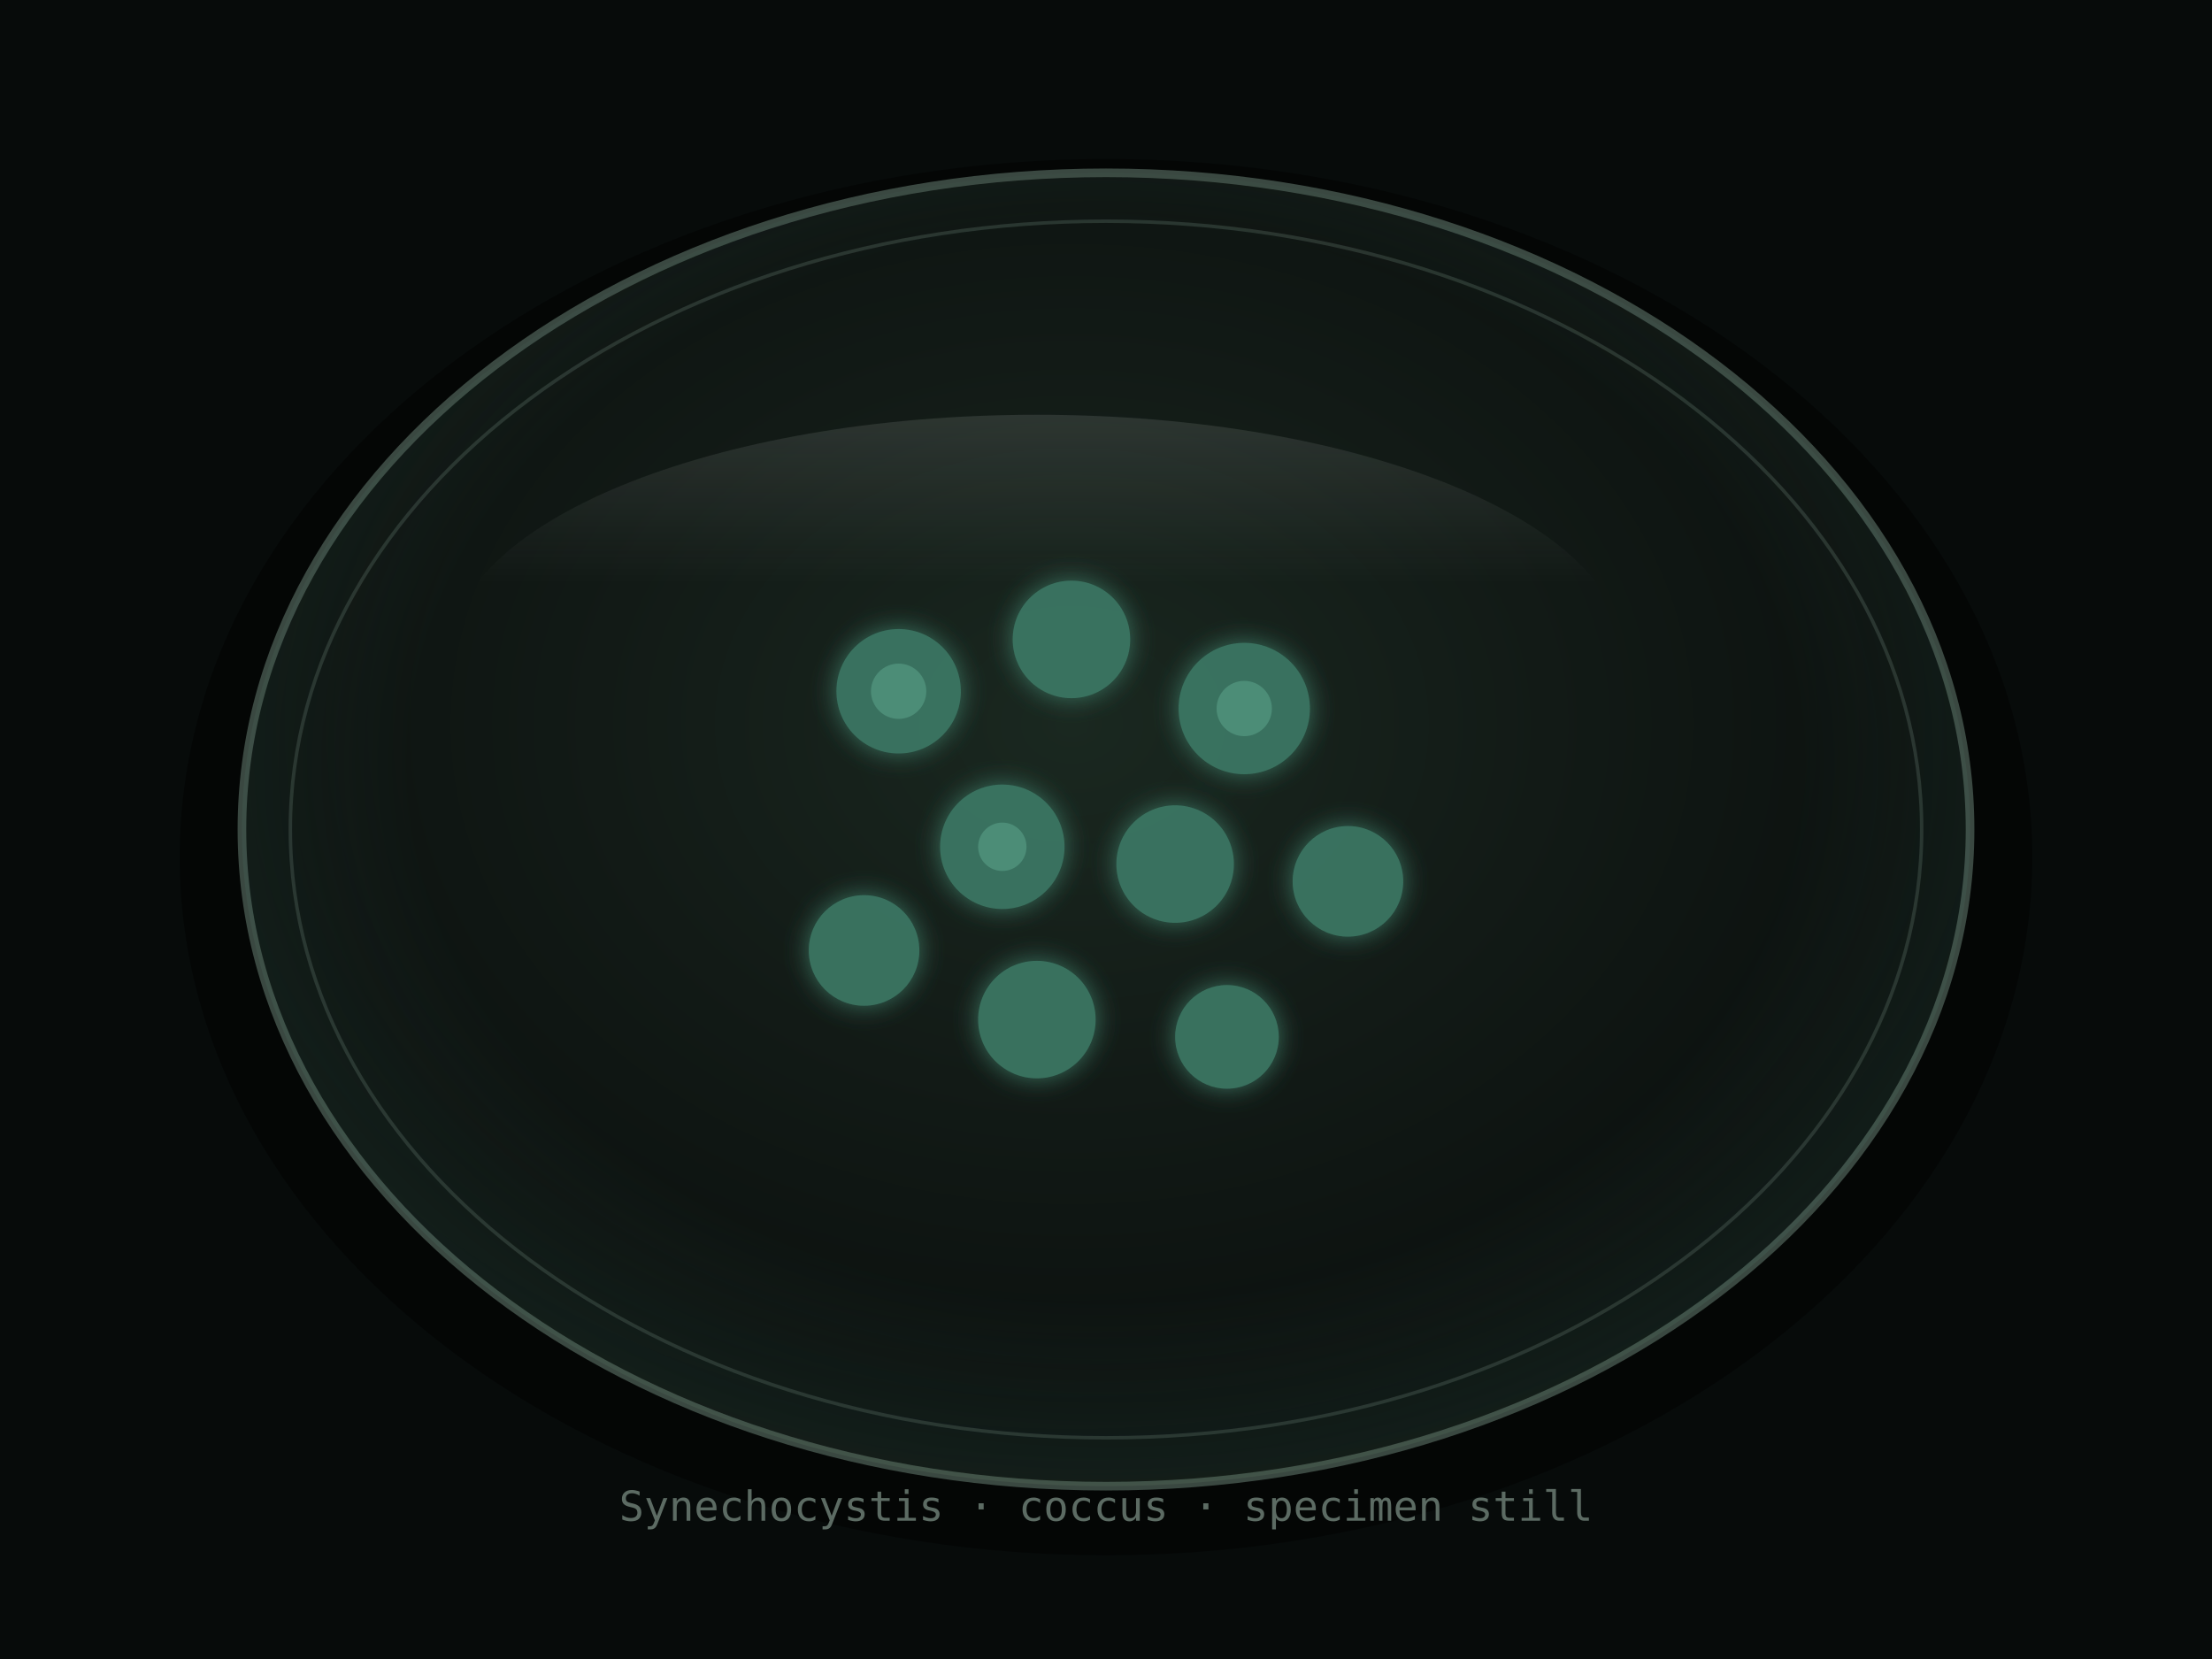
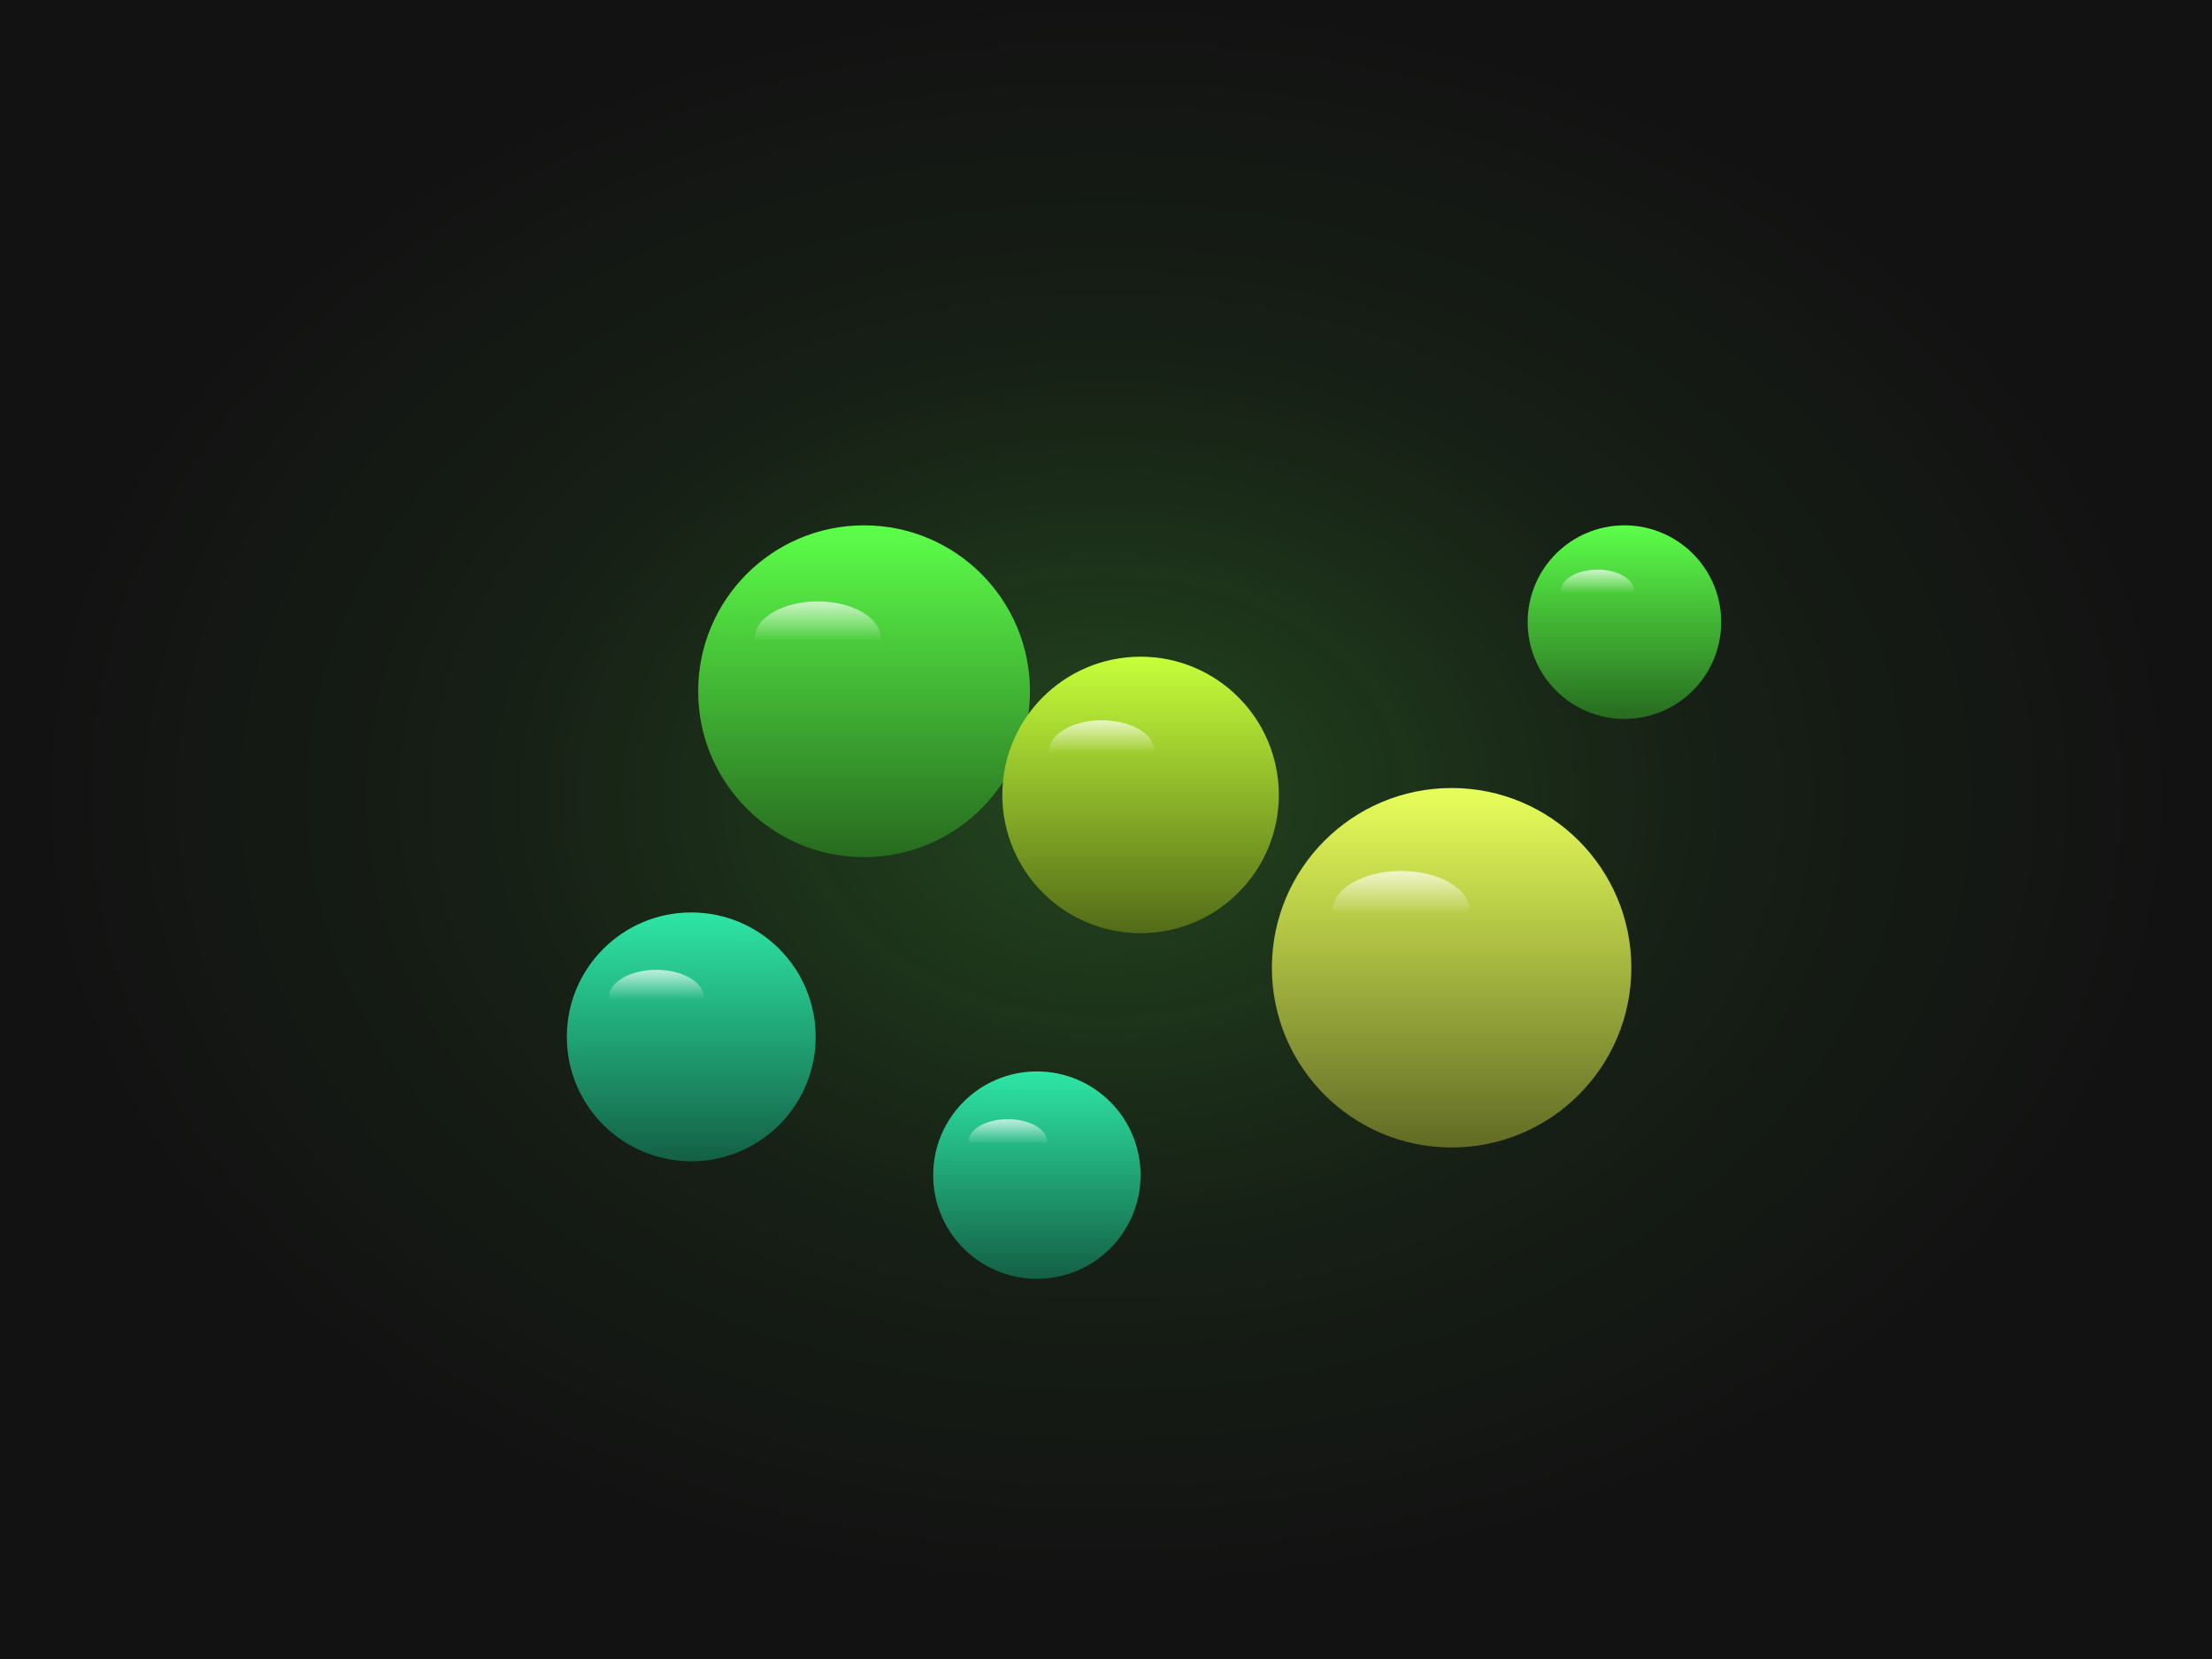
- <svg xmlns="http://www.w3.org/2000/svg" viewBox="0 0 640 480" role="img" aria-label="Specimen plate: Synechocystis PCC 6803 cells">
+ <svg xmlns="http://www.w3.org/2000/svg" viewBox="0 0 640 480" role="img" aria-label="Synechocystis round cells">
  <defs>
-     <radialGradient id="plate" cx="48%" cy="42%" r="62%">
-       <stop offset="0%" stop-color="#1a2820" />
-       <stop offset="45%" stop-color="#121a16" />
-       <stop offset="100%" stop-color="#080c0b" />
+     <linearGradient id="shine" x1="0" y1="0" x2="0" y2="1">
+       <stop offset="0%" stop-color="#ffffff" stop-opacity="0.7" />
+       <stop offset="55%" stop-color="#ffffff" stop-opacity="0" />
+     </linearGradient>
+     <linearGradient id="c0" x1="0" y1="0" x2="0" y2="1">
+       <stop offset="0%" stop-color="#5dff4a" />
+       <stop offset="100%" stop-color="#276b1f" />
+     </linearGradient>
+     <radialGradient id="s0" cx="35%" cy="32%" r="70%">
+       <stop offset="0%" stop-color="#5dff4a" />
+       <stop offset="100%" stop-color="#23601c" />
    </radialGradient>
-     <radialGradient id="plateRim" cx="50%" cy="45%" r="58%">
-       <stop offset="70%" stop-color="rgba(111,191,163,0)" />
-       <stop offset="92%" stop-color="rgba(111,191,163,0.08)" />
-       <stop offset="100%" stop-color="rgba(201,166,107,0.12)" />
+     <linearGradient id="c1" x1="0" y1="0" x2="0" y2="1">
+       <stop offset="0%" stop-color="#c6ff3a" />
+       <stop offset="100%" stop-color="#536b18" />
+     </linearGradient>
+     <radialGradient id="s1" cx="35%" cy="32%" r="70%">
+       <stop offset="0%" stop-color="#c6ff3a" />
+       <stop offset="100%" stop-color="#4b6016" />
    </radialGradient>
-     <linearGradient id="glass" x1="0%" y1="0%" x2="0%" y2="100%">
-       <stop offset="0%" stop-color="rgba(230,237,233,0.12)" />
-       <stop offset="35%" stop-color="rgba(230,237,233,0)" />
+     <linearGradient id="c2" x1="0" y1="0" x2="0" y2="1">
+       <stop offset="0%" stop-color="#2ee6a6" />
+       <stop offset="100%" stop-color="#136045" />
    </linearGradient>
-     <filter id="soft" x="-20%" y="-20%" width="140%" height="140%">
-       <feGaussianBlur stdDeviation="1.4" />
-     </filter>
-     <filter id="glow" x="-30%" y="-30%" width="160%" height="160%">
-       <feGaussianBlur stdDeviation="3.5" result="b" />
-       <feMerge>
-         <feMergeNode in="b" />
-         <feMergeNode in="SourceGraphic" />
-       </feMerge>
-     </filter>
+     <radialGradient id="s2" cx="35%" cy="32%" r="70%">
+       <stop offset="0%" stop-color="#2ee6a6" />
+       <stop offset="100%" stop-color="#11573f" />
+     </radialGradient>
+     <linearGradient id="c3" x1="0" y1="0" x2="0" y2="1">
+       <stop offset="0%" stop-color="#e8ff5a" />
+       <stop offset="100%" stop-color="#616b25" />
+     </linearGradient>
+     <radialGradient id="s3" cx="35%" cy="32%" r="70%">
+       <stop offset="0%" stop-color="#e8ff5a" />
+       <stop offset="100%" stop-color="#586022" />
+     </radialGradient>
+     <radialGradient id="wash" cx="50%" cy="48%" r="48%">
+       <stop offset="0%" stop-color="#5dff4a" stop-opacity="0.22" />
+       <stop offset="55%" stop-color="#5dff4a" stop-opacity="0.06" />
+       <stop offset="100%" stop-color="#5dff4a" stop-opacity="0" />
+     </radialGradient>
  </defs>
-   <rect width="640" height="480" fill="#070b0a" />
-   <ellipse cx="320" cy="248" rx="268" ry="202" fill="rgba(0,0,0,0.45)" />
-   <ellipse cx="320" cy="240" rx="250" ry="190" fill="url(#plate)" stroke="#3a4841" stroke-width="2.5" />
-   <ellipse cx="320" cy="240" rx="250" ry="190" fill="url(#plateRim)" />
-   <ellipse cx="320" cy="240" rx="236" ry="176" fill="none" stroke="#4a5a52" stroke-width="1" opacity="0.45" />
-   <ellipse cx="300" cy="190" rx="170" ry="70" fill="url(#glass)" />
-   <g fill="#3d7a66" opacity="0.9" filter="url(#glow)">
-     <circle cx="260" cy="200" r="18" />
-     <circle cx="310" cy="185" r="17" />
-     <circle cx="360" cy="205" r="19" />
-     <circle cx="290" cy="245" r="18" />
-     <circle cx="340" cy="250" r="17" />
-     <circle cx="390" cy="255" r="16" />
-     <circle cx="250" cy="275" r="16" />
-     <circle cx="300" cy="295" r="17" />
-     <circle cx="355" cy="300" r="15" />
+   <rect width="640" height="480" fill="#121212" />
+   <rect width="640" height="480" fill="url(#wash)" />
+   <g>
+     <circle cx="250.0" cy="200.0" r="48.0" fill="url(#c0)" />
+     <ellipse cx="236.6" cy="184.6" rx="18.2" ry="10.6" fill="url(#shine)" />
  </g>
-   <g fill="#6fbfa3" opacity="0.35">
-     <circle cx="260" cy="200" r="8" />
-     <circle cx="360" cy="205" r="8" />
-     <circle cx="290" cy="245" r="7" />
+   <g>
+     <circle cx="330.0" cy="230.0" r="40.0" fill="url(#c1)" />
+     <ellipse cx="318.8" cy="217.2" rx="15.2" ry="8.8" fill="url(#shine)" />
  </g>
-   <text x="320" y="440" text-anchor="middle" fill="#5c6b63" font-family="ui-monospace, monospace" font-size="12">Synechocystis · coccus · specimen still</text>
+   <g>
+     <circle cx="200.0" cy="300.0" r="36.0" fill="url(#c2)" />
+     <ellipse cx="189.9" cy="288.5" rx="13.7" ry="7.9" fill="url(#shine)" />
+   </g>
+   <g>
+     <circle cx="420.0" cy="280.0" r="52.0" fill="url(#c3)" />
+     <ellipse cx="405.4" cy="263.4" rx="19.8" ry="11.4" fill="url(#shine)" />
+   </g>
+   <g>
+     <circle cx="470.0" cy="180.0" r="28.0" fill="url(#c0)" />
+     <ellipse cx="462.2" cy="171.0" rx="10.6" ry="6.2" fill="url(#shine)" />
+   </g>
+   <g>
+     <circle cx="300.0" cy="340.0" r="30.0" fill="url(#c2)" />
+     <ellipse cx="291.6" cy="330.4" rx="11.4" ry="6.6" fill="url(#shine)" />
+   </g>
</svg>
